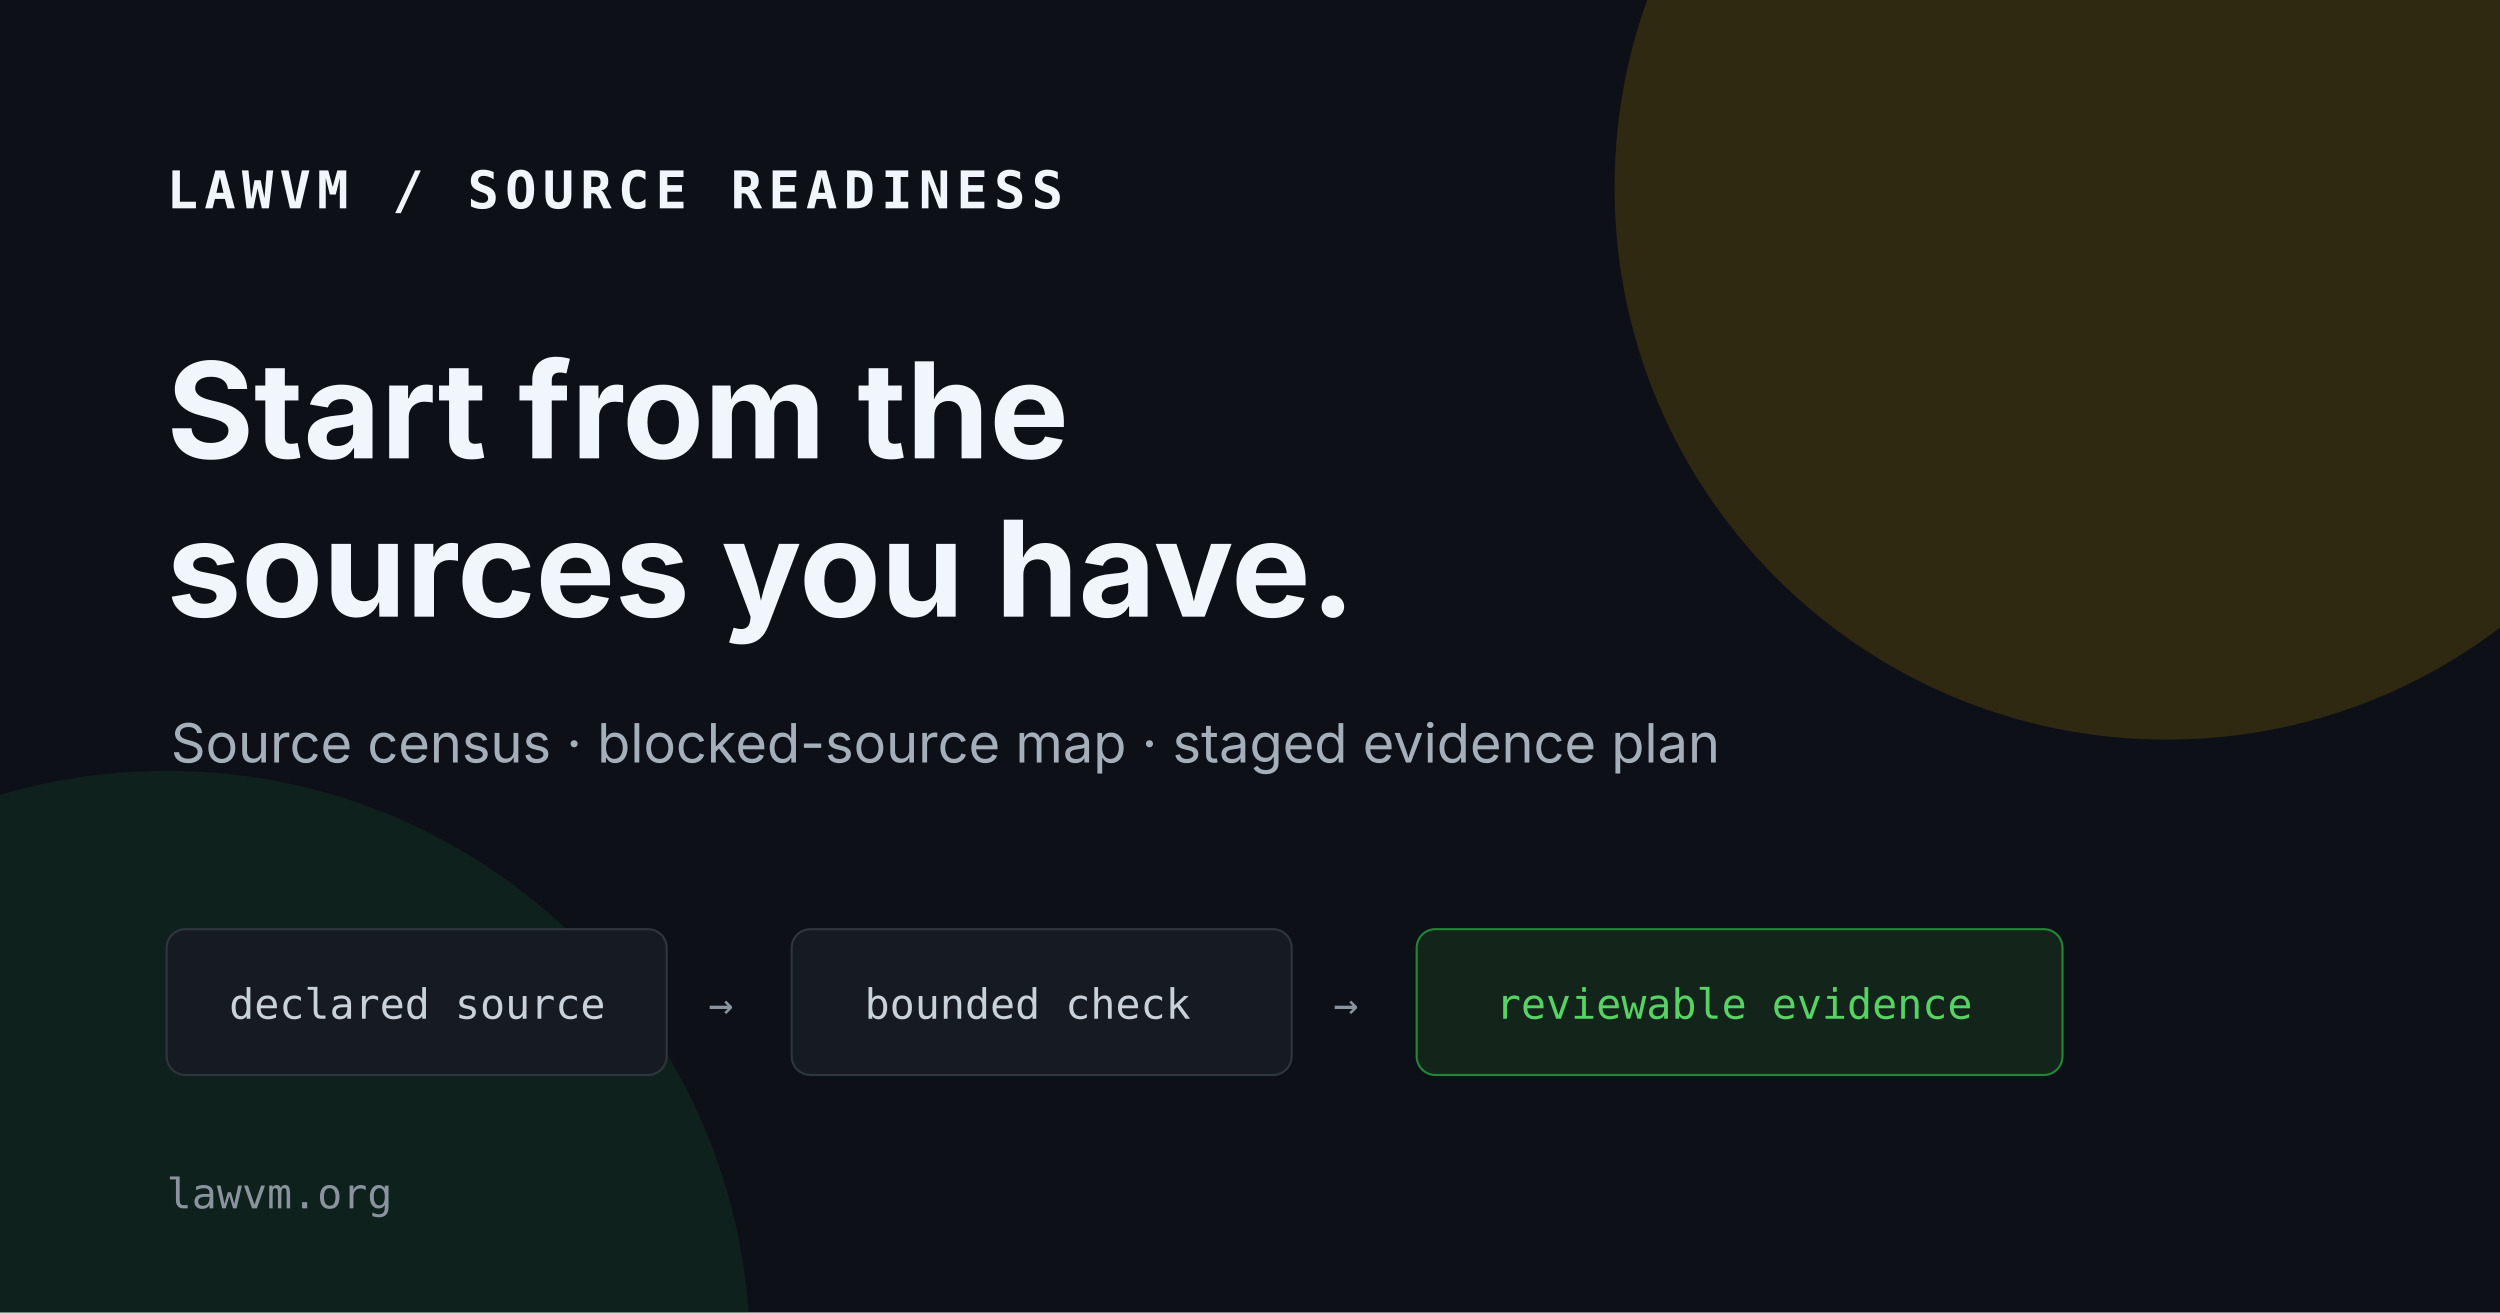
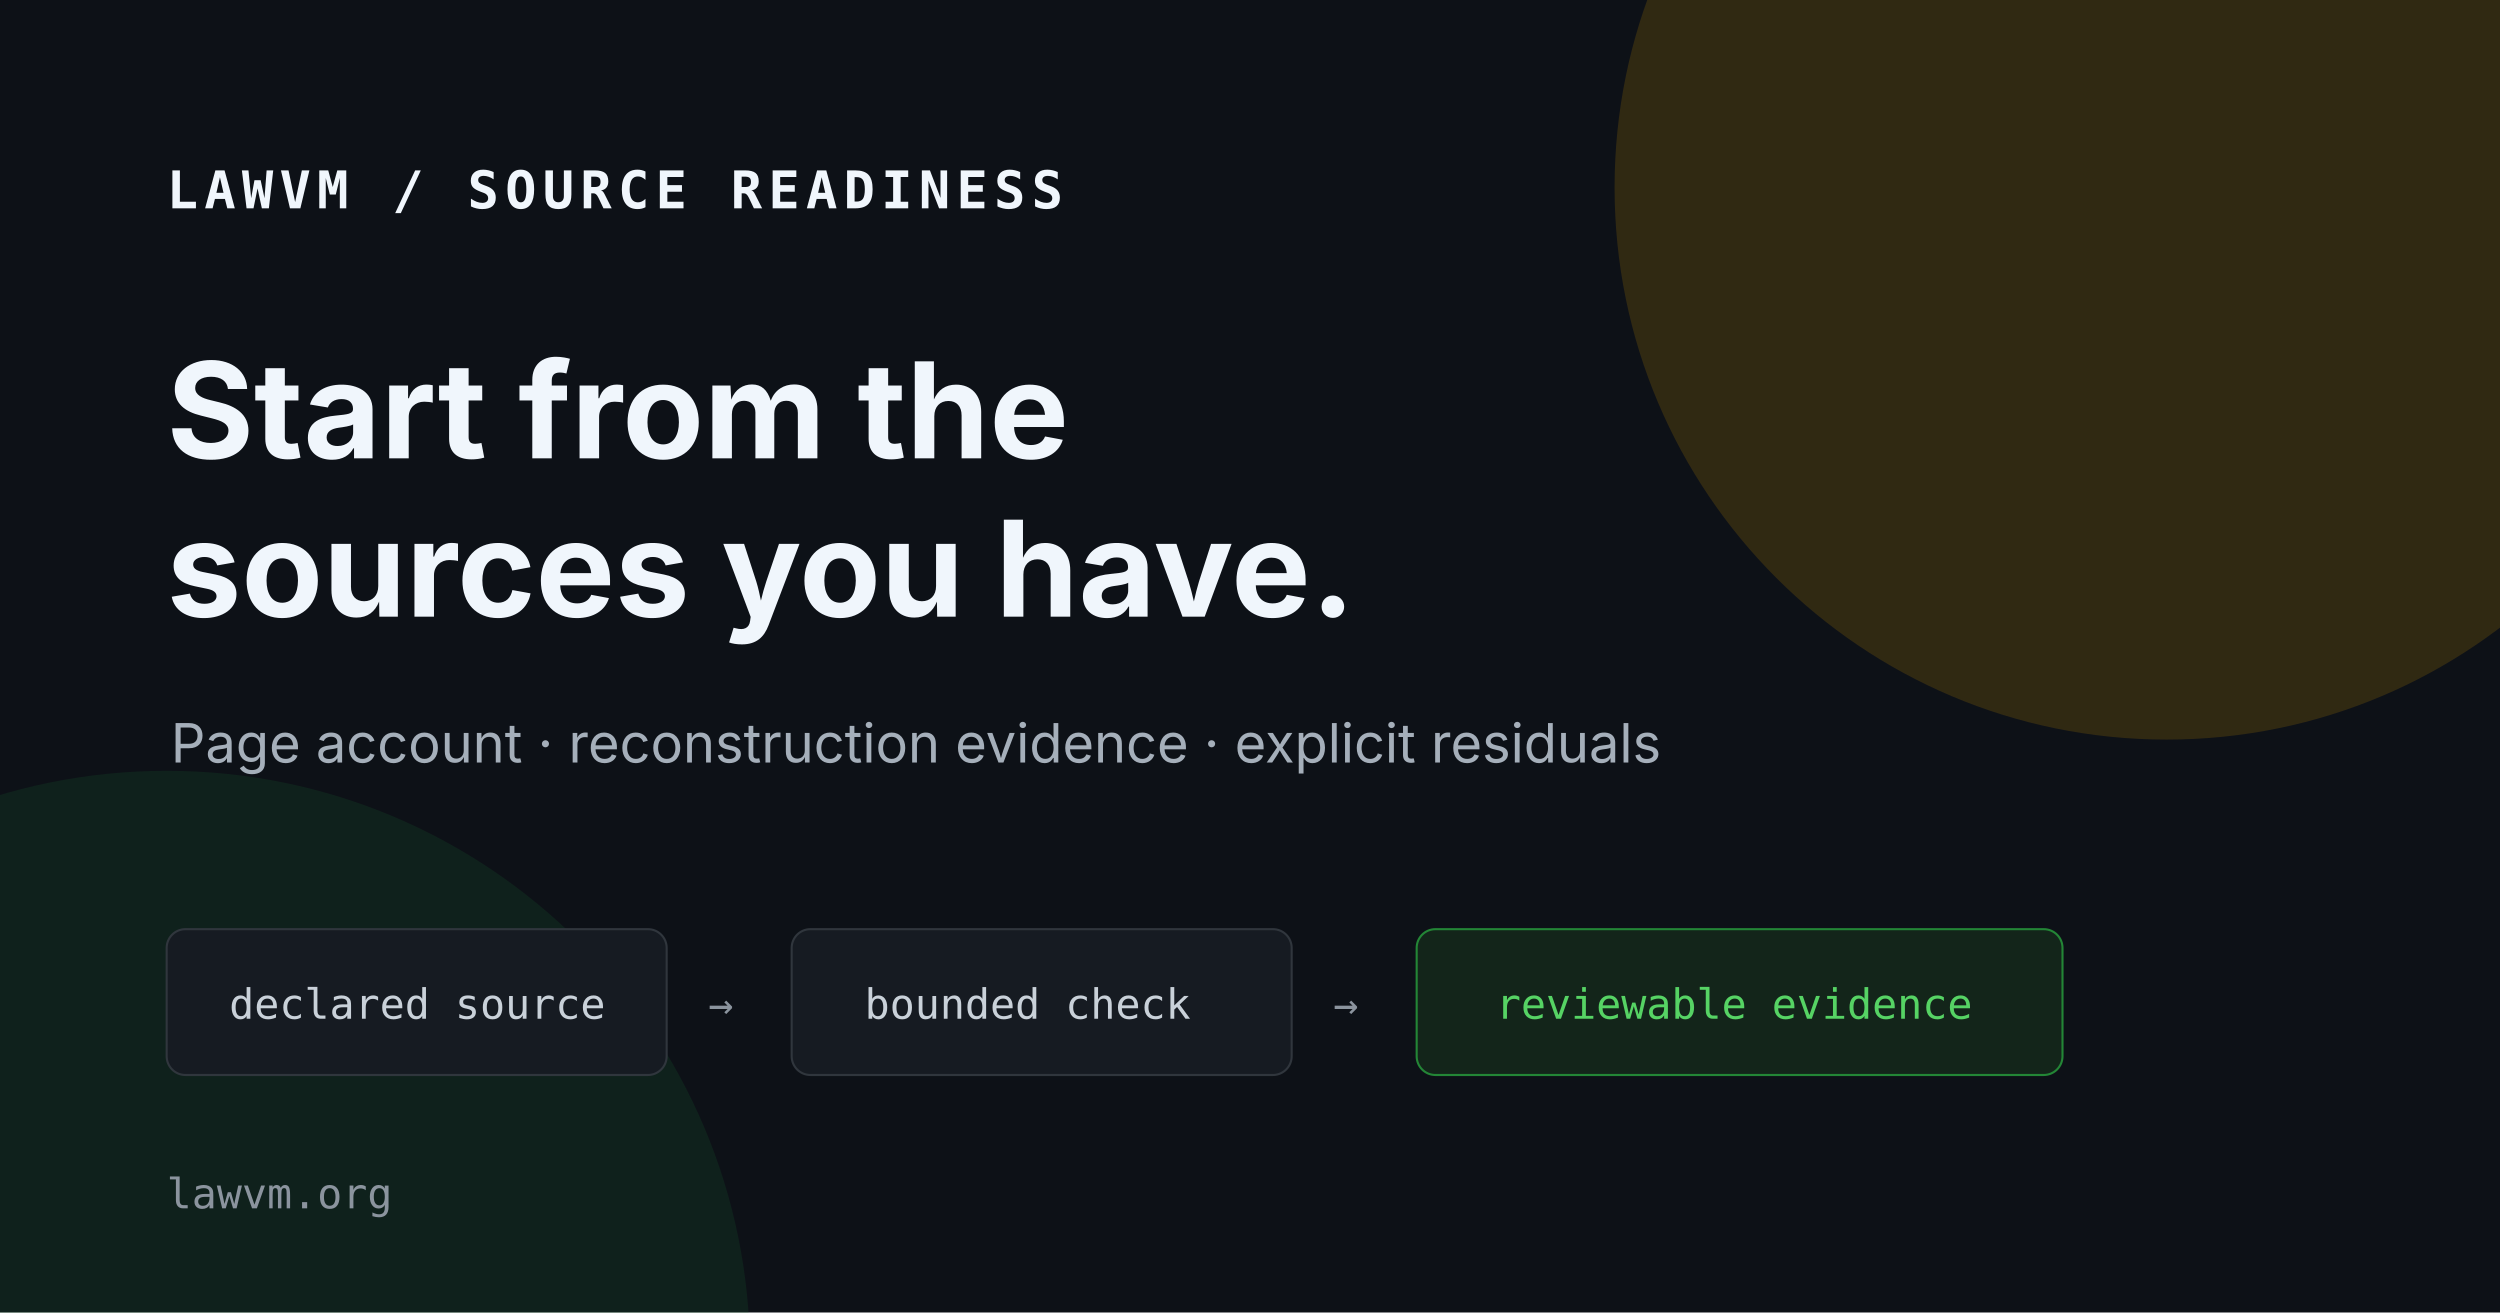
<svg xmlns="http://www.w3.org/2000/svg" width="1200" height="630" viewBox="0 0 1200 630" role="img" aria-labelledby="title desc">
  <rect width="1200" height="630" fill="#0d1117" />
  <circle cx="1040" cy="90" r="265" fill="#bf8700" opacity="0.20" />
  <circle cx="80" cy="650" r="280" fill="#1a7f37" opacity="0.15" />
  <text x="80" y="100" fill="#f0f6fc" font-family="ui-monospace, SFMono-Regular, Menlo, monospace" font-size="25" font-weight="700" letter-spacing="3">LAWVM / SOURCE READINESS</text>
  <text x="80" y="220" fill="#f0f6fc" font-family="-apple-system, BlinkMacSystemFont, Segoe UI, sans-serif" font-size="64" font-weight="700">Start from the</text>
  <text x="80" y="296" fill="#f0f6fc" font-family="-apple-system, BlinkMacSystemFont, Segoe UI, sans-serif" font-size="64" font-weight="700">sources you have.</text>
-   <text x="82" y="366" fill="#a5afba" font-family="-apple-system, BlinkMacSystemFont, Segoe UI, sans-serif" font-size="26">Source census · blocked-source map · staged evidence plan</text>
+   <text x="82" y="366" fill="#a5afba" font-family="-apple-system, BlinkMacSystemFont, Segoe UI, sans-serif" font-size="26">Page account · reconstruction evidence · explicit residuals</text>
  <g transform="translate(80 446)" font-family="ui-monospace, SFMono-Regular, Menlo, monospace" font-size="20">
    <rect width="240" height="70" rx="9" fill="#161b22" stroke="#30363d" />
    <text x="30" y="43" fill="#c9d1d9">declared source</text>
    <text x="260" y="43" fill="#8b949e">→</text>
    <rect x="300" width="240" height="70" rx="9" fill="#161b22" stroke="#30363d" />
    <text x="335" y="43" fill="#c9d1d9">bounded check</text>
    <text x="560" y="43" fill="#8b949e">→</text>
    <rect x="600" width="310" height="70" rx="9" fill="#13251a" stroke="#238636" />
    <text x="638" y="43" fill="#56d364">reviewable evidence</text>
  </g>
  <text x="80" y="580" fill="#8b949e" font-family="ui-monospace, SFMono-Regular, Menlo, monospace" font-size="20">lawvm.org</text>
</svg>
